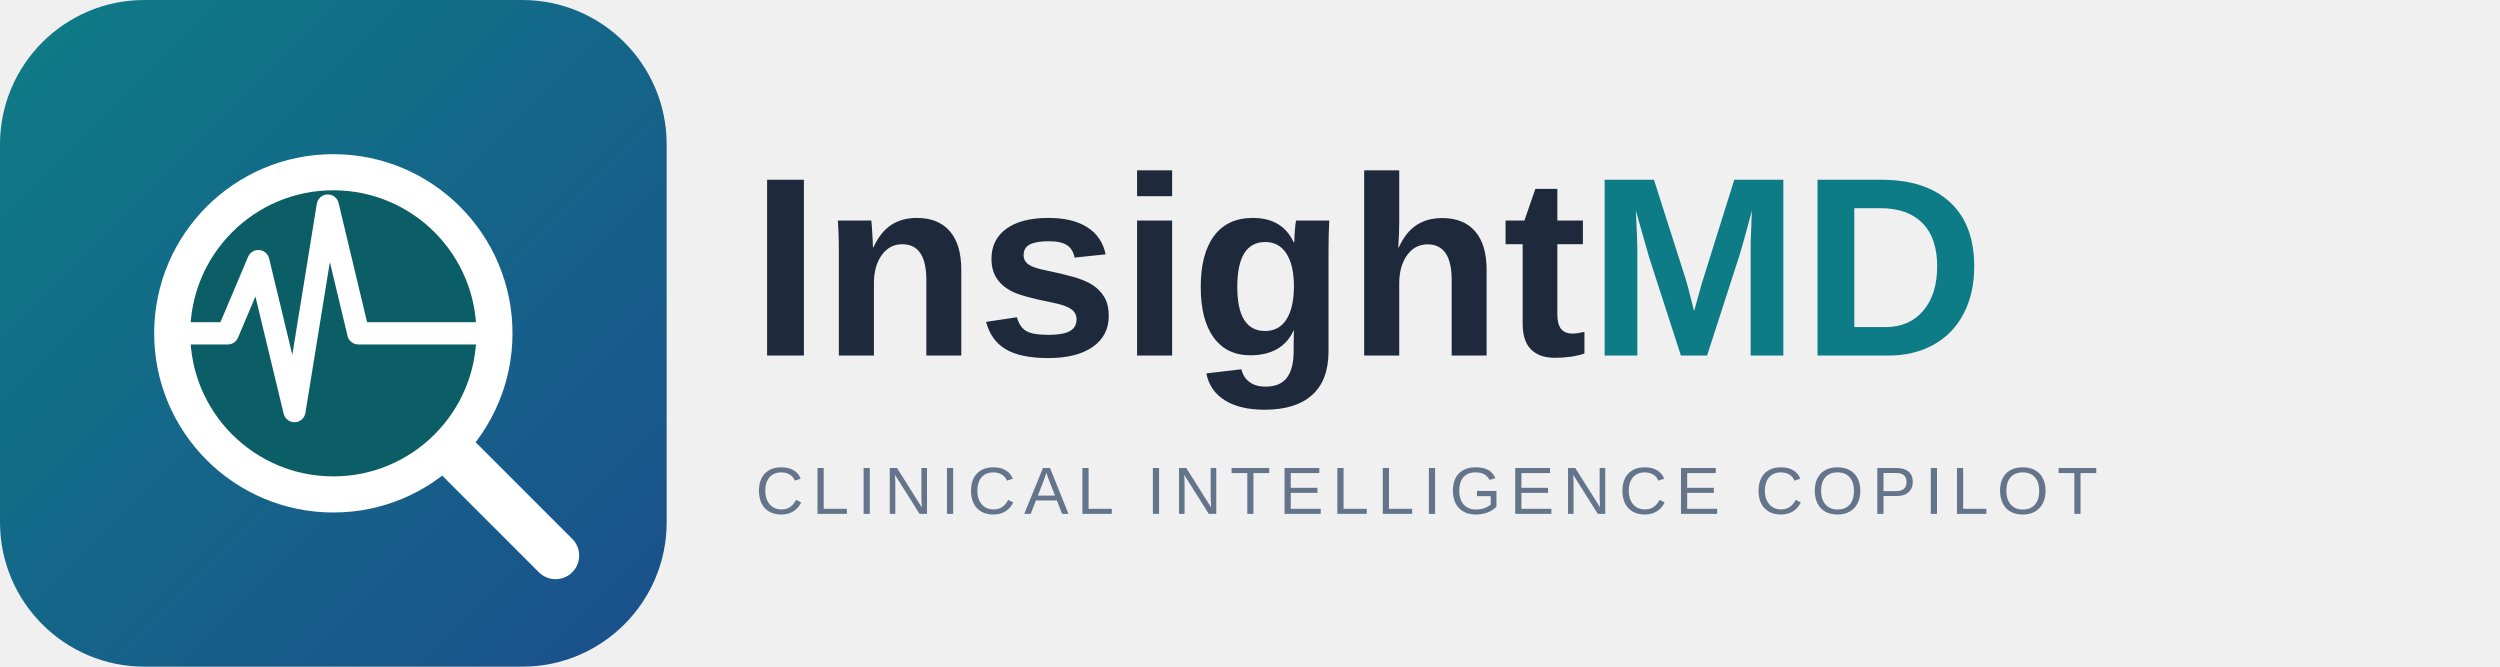
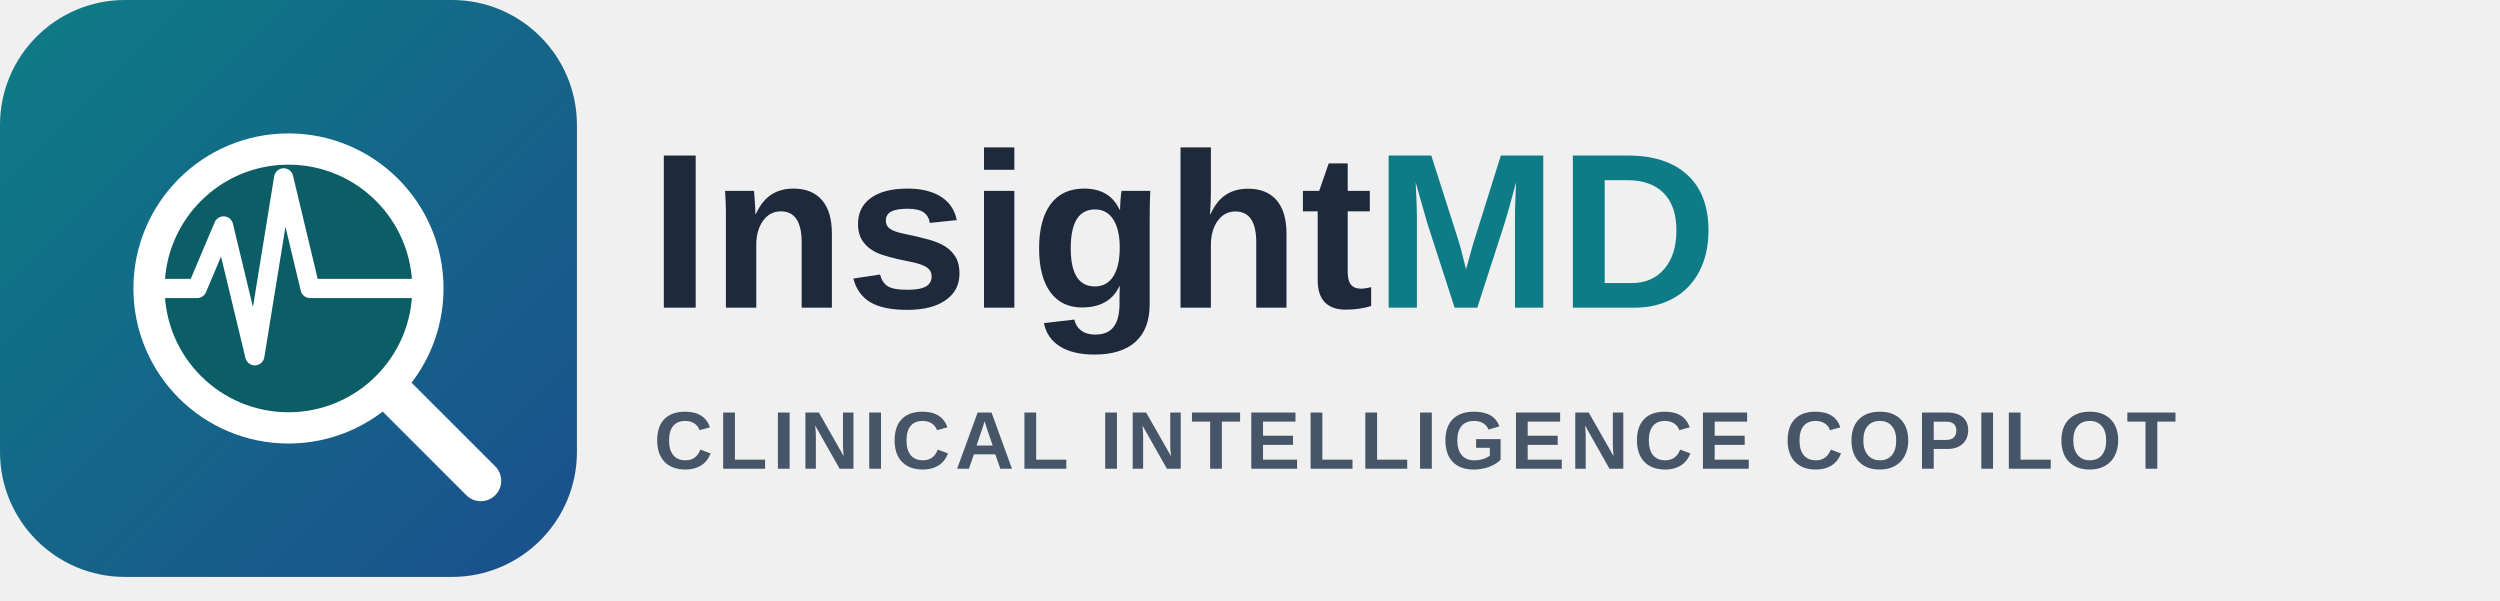
- <svg xmlns="http://www.w3.org/2000/svg" width="900" height="240" viewBox="0 0 900 240">
+ <svg xmlns="http://www.w3.org/2000/svg" width="1040" height="250" viewBox="0 0 1040 250">
  <defs>
    <linearGradient id="bg2" x1="0%" y1="0%" x2="100%" y2="100%">
      <stop offset="0%" stop-color="#0E7C86" />
      <stop offset="100%" stop-color="#1B4F8C" />
    </linearGradient>
    <clipPath id="lensClip2">
      <circle cx="120" cy="120" r="58" />
    </clipPath>
  </defs>
  <rect x="0" y="0" width="240" height="240" rx="52" fill="url(#bg2)" />
  <line x1="163" y1="163" x2="200" y2="200" stroke="#FFFFFF" stroke-width="17" stroke-linecap="round" />
  <g clip-path="url(#lensClip2)">
    <circle cx="120" cy="120" r="58" fill="#0B5D66" />
    <polyline points="52,120 82,120 93,94 106,148 118,74 129,120 188,120" fill="none" stroke="#FFFFFF" stroke-width="8" stroke-linecap="round" stroke-linejoin="round" />
  </g>
  <circle cx="120" cy="120" r="58" fill="none" stroke="#FFFFFF" stroke-width="13" />
  <text x="270" y="128" font-family="Arial, Helvetica, sans-serif" font-size="92" font-weight="700" fill="#1E293B">Insight<tspan fill="#0E7C86">MD</tspan>
  </text>
-   <text x="272" y="185" font-family="Arial, Helvetica, sans-serif" font-size="24" font-weight="500" letter-spacing="3" fill="#64748B">CLINICAL INTELLIGENCE COPILOT</text>
+   <text x="272" y="195" font-family="Arial, Helvetica, sans-serif" font-size="34" font-weight="600" letter-spacing="2" fill="#475569">CLINICAL INTELLIGENCE COPILOT</text>
</svg>
